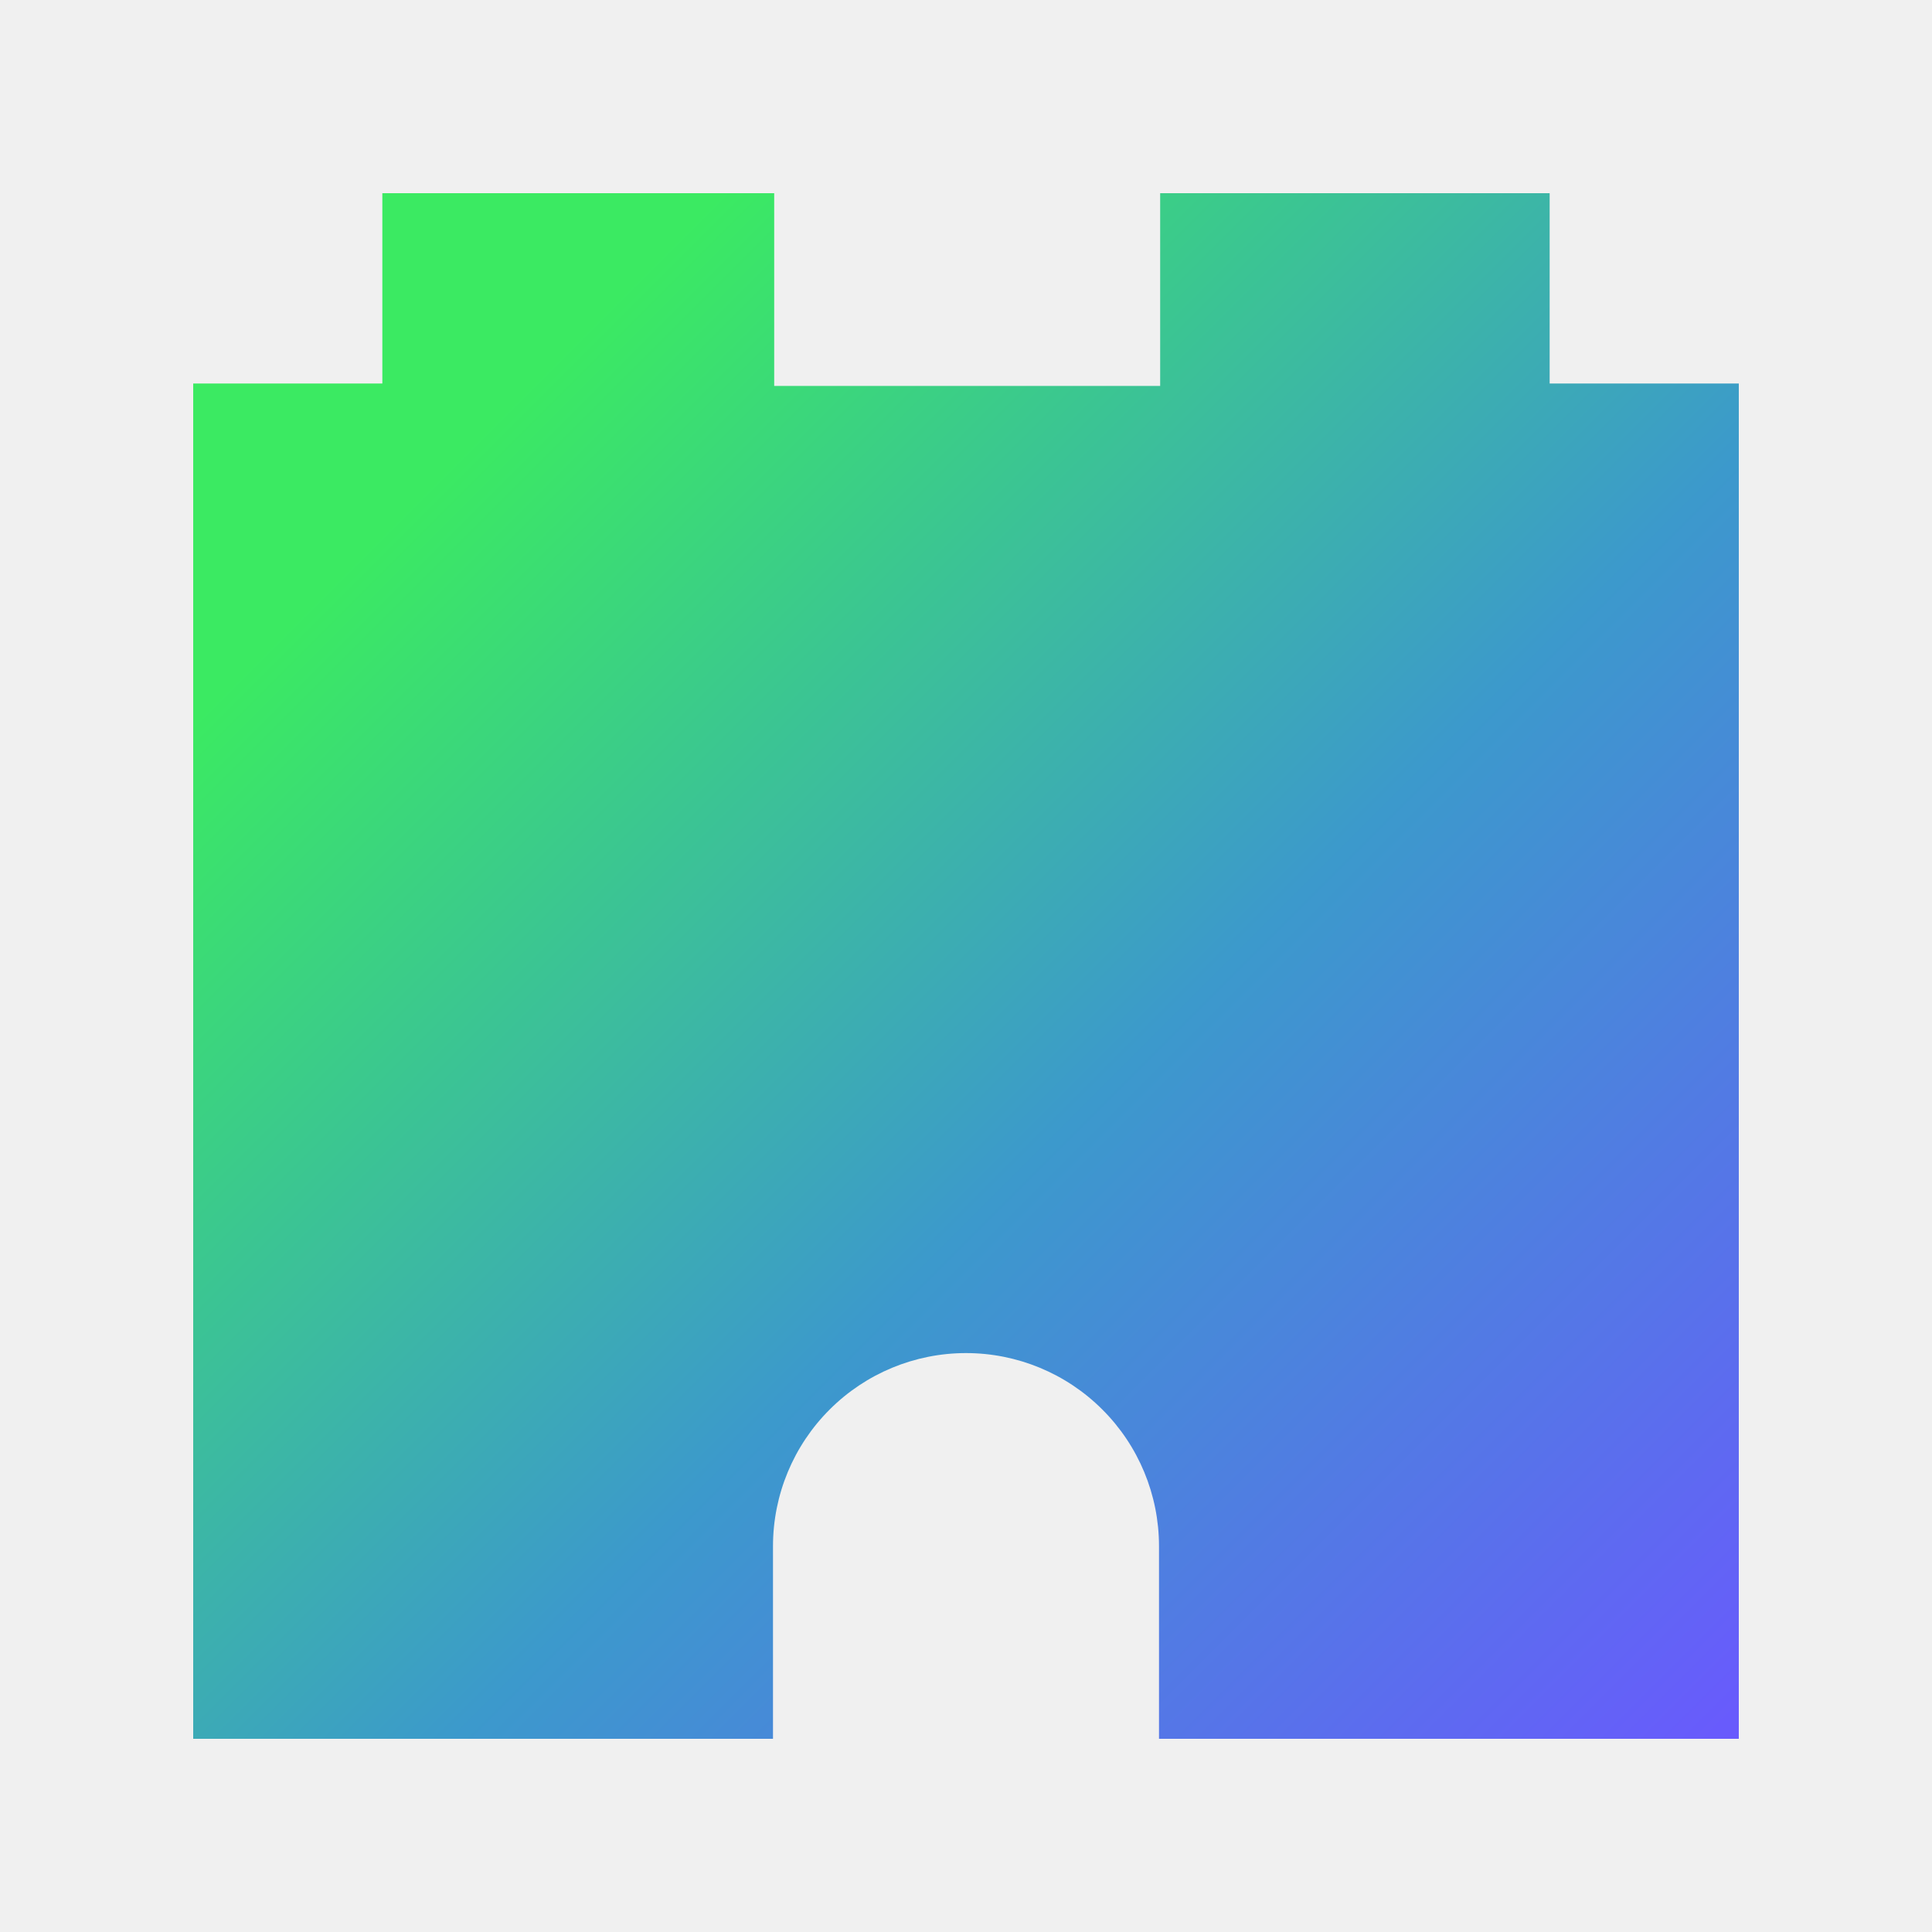
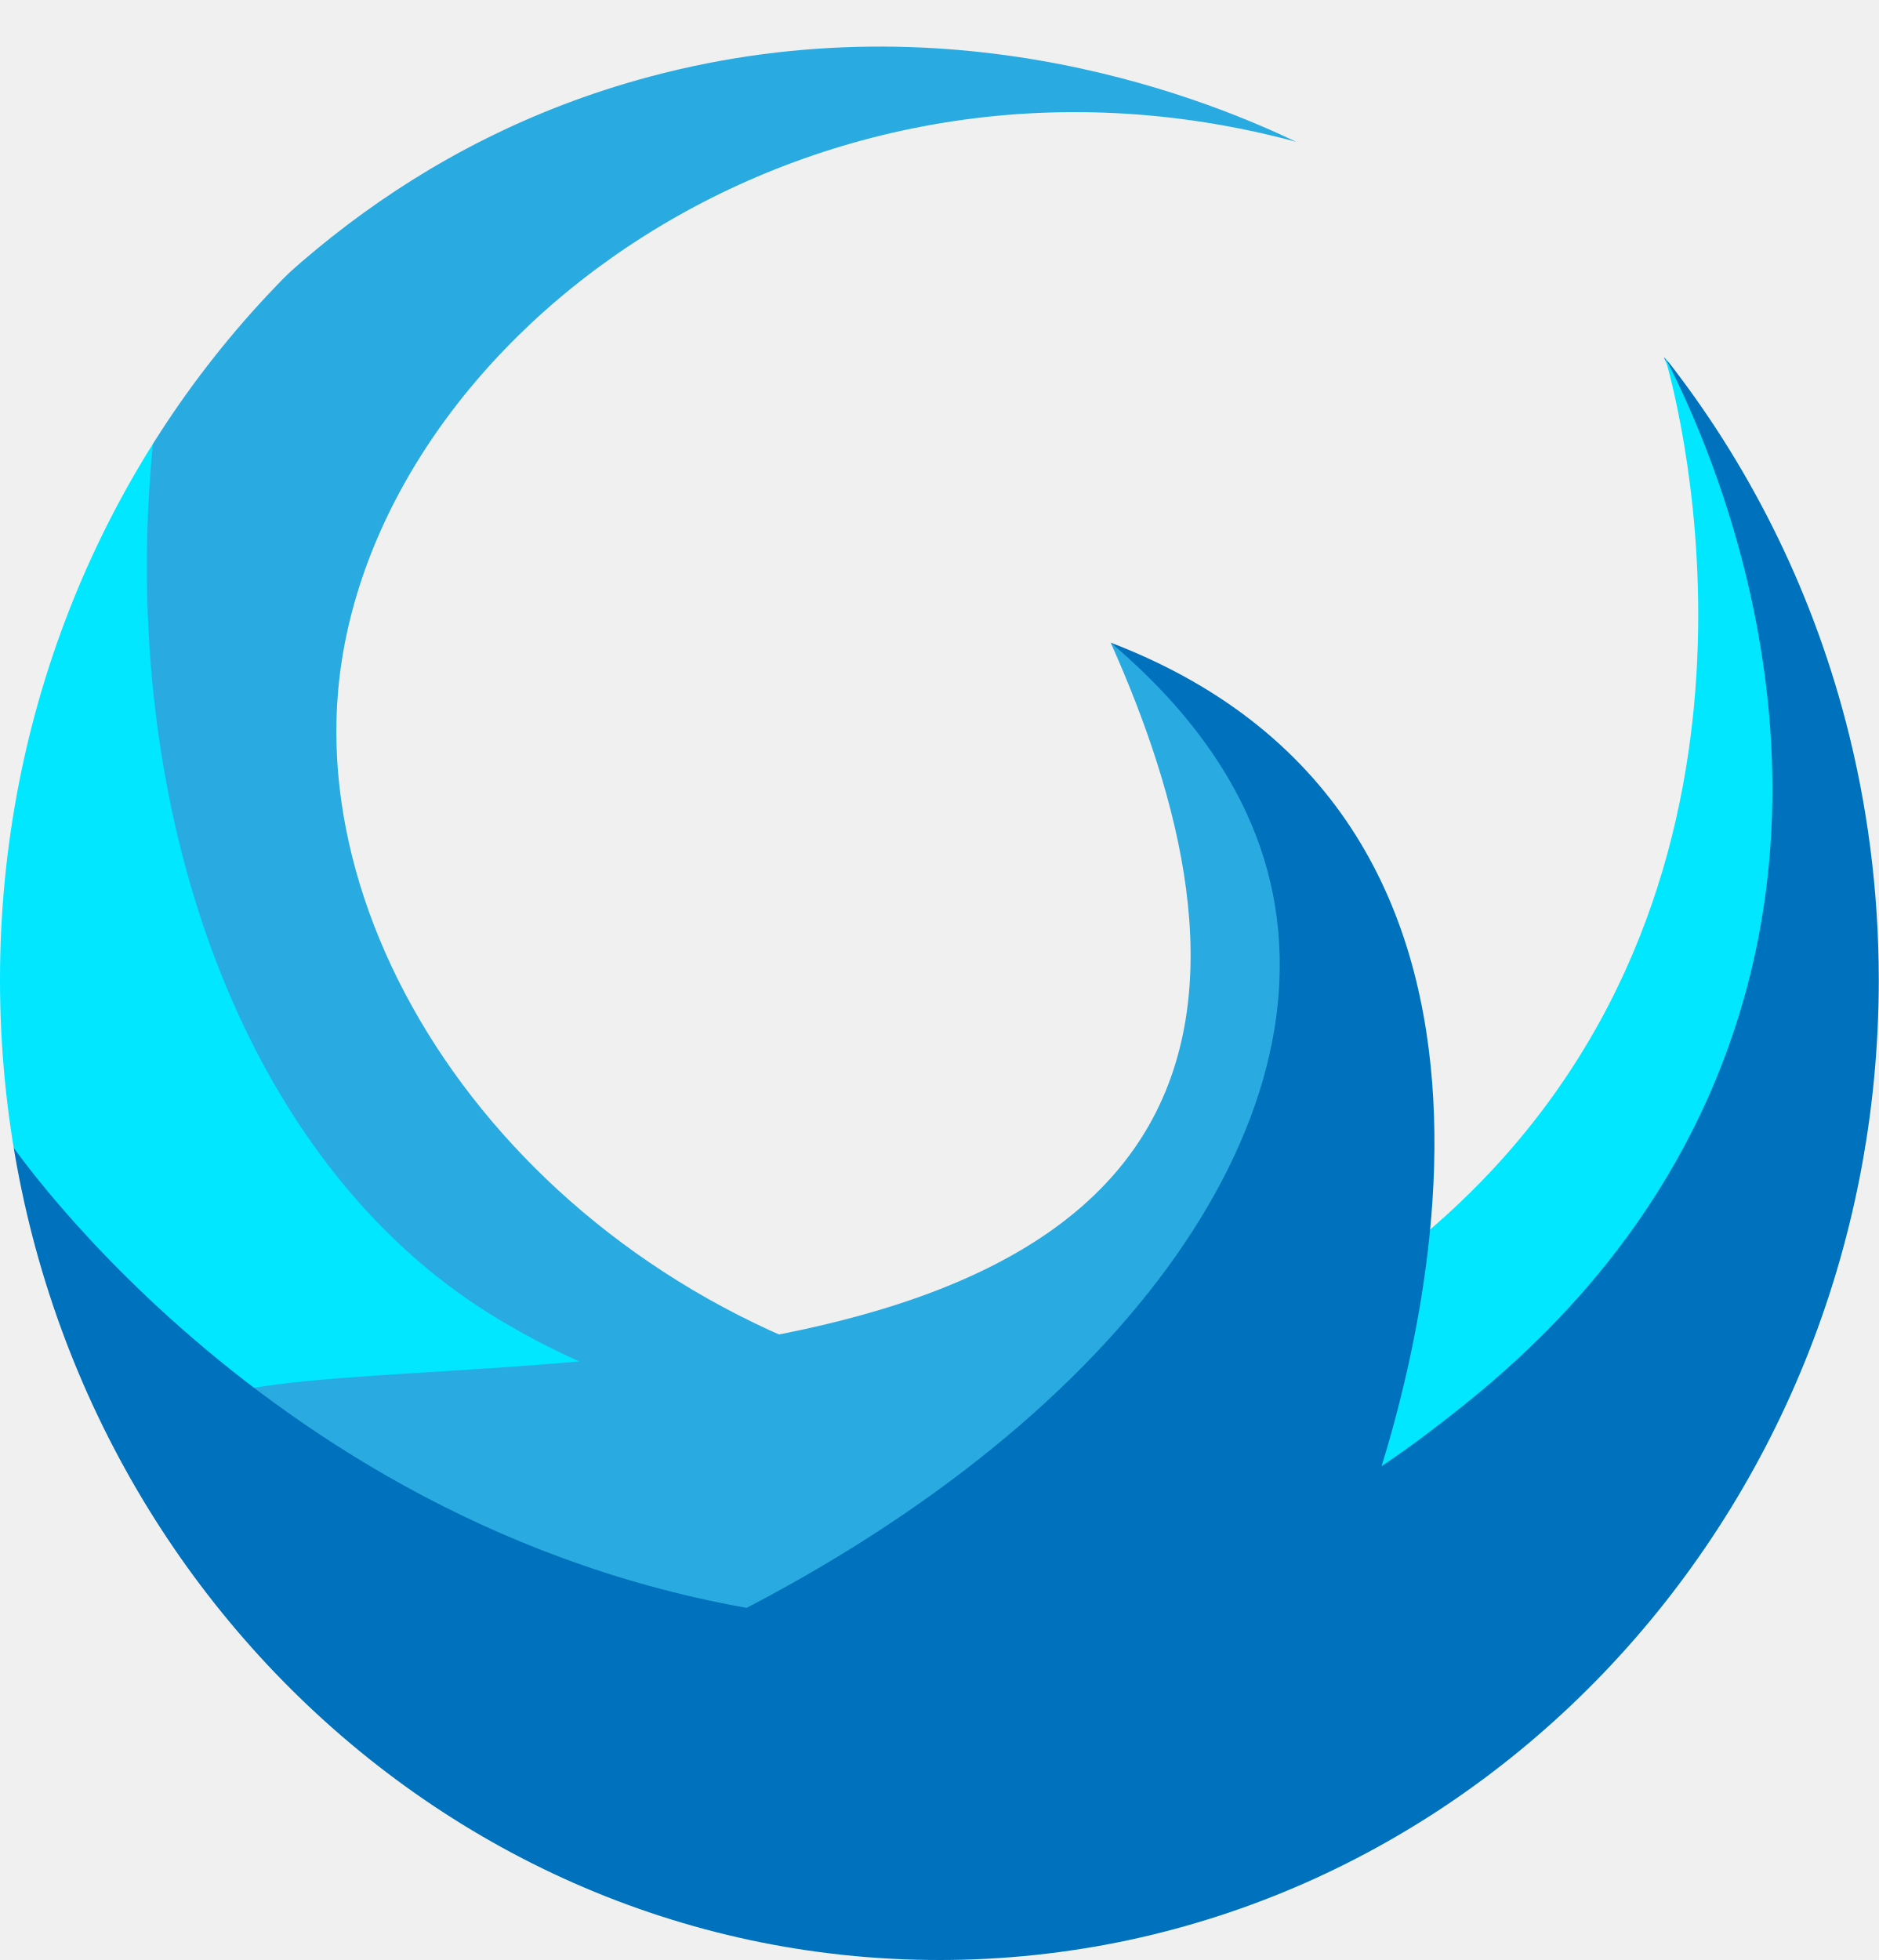
- <svg xmlns="http://www.w3.org/2000/svg" width="40" height="40" viewBox="0 0 40 40" fill="none">
-   <path d="M32.084 7.94V4H24.02V7.99H16.029V4H7.916V7.94H4V36H16.004V32.005C16.006 30.946 16.427 29.931 17.177 29.183C17.926 28.434 18.941 28.014 20 28.014C21.059 28.014 22.074 28.434 22.823 29.183C23.573 29.931 23.994 30.946 23.996 32.005V36H36V7.94H32.084Z" fill="url(#paint0_linear)" />
-   <defs>
-     <linearGradient id="paint0_linear" x1="2.942" y1="4.9" x2="37.777" y2="39.734" gradientUnits="userSpaceOnUse">
-       <stop offset="0.159" stop-color="#3BEA62" />
-       <stop offset="0.54" stop-color="#3C99CC" />
-       <stop offset="0.937" stop-color="#6B57FF" />
-     </linearGradient>
-   </defs>
+ <svg xmlns="http://www.w3.org/2000/svg" width="116" height="121" viewBox="0 0 116 121" fill="none">
+   <mask id="mask0_19_2" style="mask-type: luminance" maskUnits="userSpaceOnUse" x="0" y="0" width="116" height="121">
+     <path d="M116 60.5C116 93.913 90.032 121 58 121C25.968 121 0 93.913 0 60.5C0 27.087 25.967 0 58 0C76.018 0 92.118 8.571 102.756 22.016C107.89 28.506 111.753 36.132 113.945 44.478C115.285 49.581 116 54.954 116 60.5Z" fill="white" />
+   </mask>
+   <g mask="url(#mask0_19_2)">
+     <path d="M-0.417 44.093C0.405 41.638 10.665 12.627 40.085 4.741C59.283 -0.405 75.281 6.49 80.026 8.753C49.672 0.588 22.741 21.131 20.873 42.69C19.323 60.589 34.884 81.055 59.27 85.926C55.327 86.649 39.022 89.176 22.932 79.19C3.855 67.35 0.116 47.253 -0.417 44.093Z" fill="#29ABE2" />
+     <path d="M83.061 95.507C83.567 93.804 84.072 92.101 84.578 90.398C89.195 87.612 98.289 81.205 104.033 69.492C115.002 47.126 104.184 24.924 102.726 22.052C106.045 25.294 116.696 36.517 117.631 53.592C118.023 60.748 116.586 66.707 115.173 70.796C112.574 78.317 107.376 82.469 104.661 84.871C96.677 91.939 87.983 94.494 83.061 95.507Z" fill="#0071BC" />
+     <path d="M0.809 70.803C-0.244 65.141 -1.302 55.063 2.071 43.373C4.048 36.522 6.959 31.156 9.445 27.368C7.228 49.933 14.898 71.679 30.418 81.221C50.886 93.807 77.141 88.343 92.172 72.187C111.398 51.52 103.154 23.213 102.779 22C104.616 25.543 114.599 45.612 105.969 66.573C101.065 78.485 92.382 85.263 88.24 88.416C85.214 90.72 72.263 100.202 54.684 100.823C21.967 101.979 2.055 72.7 0.809 70.803Z" fill="#00E7FF" />
+     <path d="M10.888 88.104C10.514 90.748 17.568 95.166 44.674 102.962C63.061 93.232 72.11 81.574 76.263 75.123C79.868 69.521 81.257 65.553 81.284 61.308C81.357 49.54 70.928 41.422 68.575 39.673C72.847 49.214 75.936 60.728 70.928 69.492C59.284 89.87 11.831 81.447 10.888 88.104Z" fill="#29ABE2" />
+     <path d="M0.809 70.803C4.436 99.381 29.087 121.045 57.979 121.051C86.882 121.056 111.549 99.386 115.174 70.796C113.266 73.477 93.682 99.994 58.607 100.302C22.772 100.617 2.583 73.295 0.809 70.803Z" fill="#0071BC" />
+   </g>
+   <path d="M45.091 99.779C69.71 87.289 82.83 68.563 78.04 53.007C77.013 49.675 74.647 44.802 68.574 39.672C71.882 40.939 74.535 42.452 76.68 44.034C97.992 59.753 84.419 93.579 83.061 96.829C79.889 98.409 74.771 100.507 67.998 101.482C57.517 102.991 49.023 100.953 45.091 99.779Z" fill="#0071BC" />
</svg>
